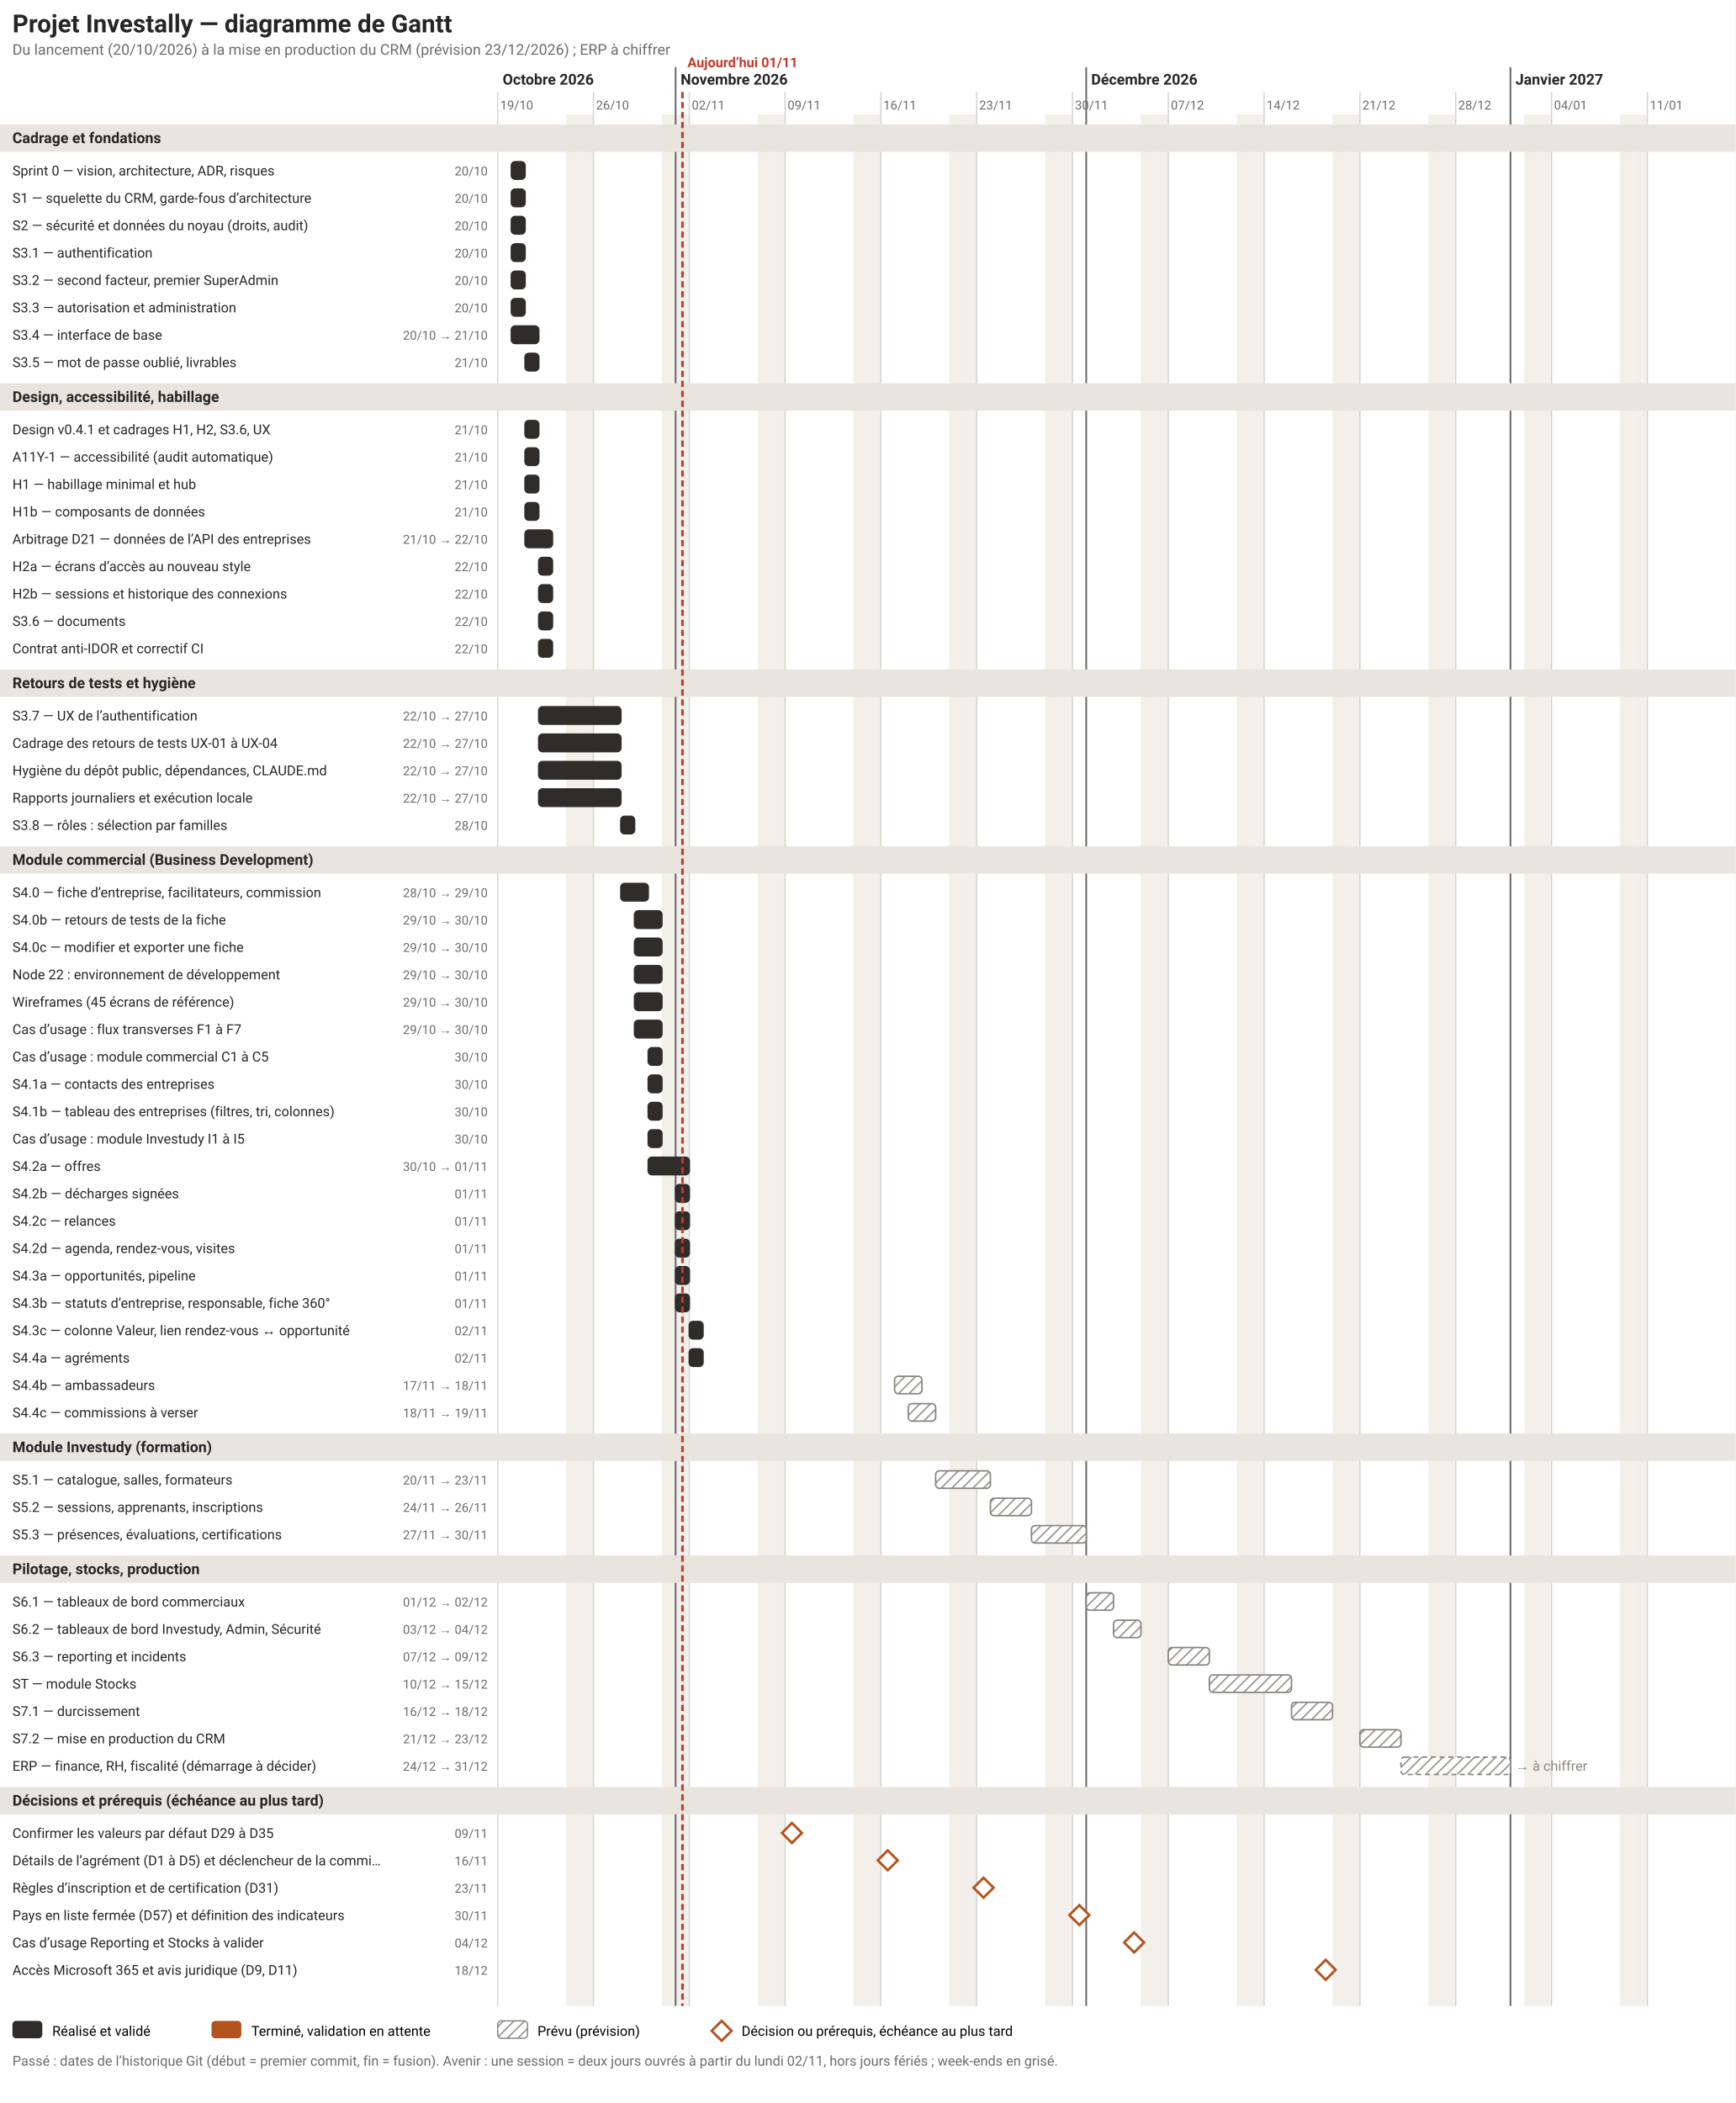
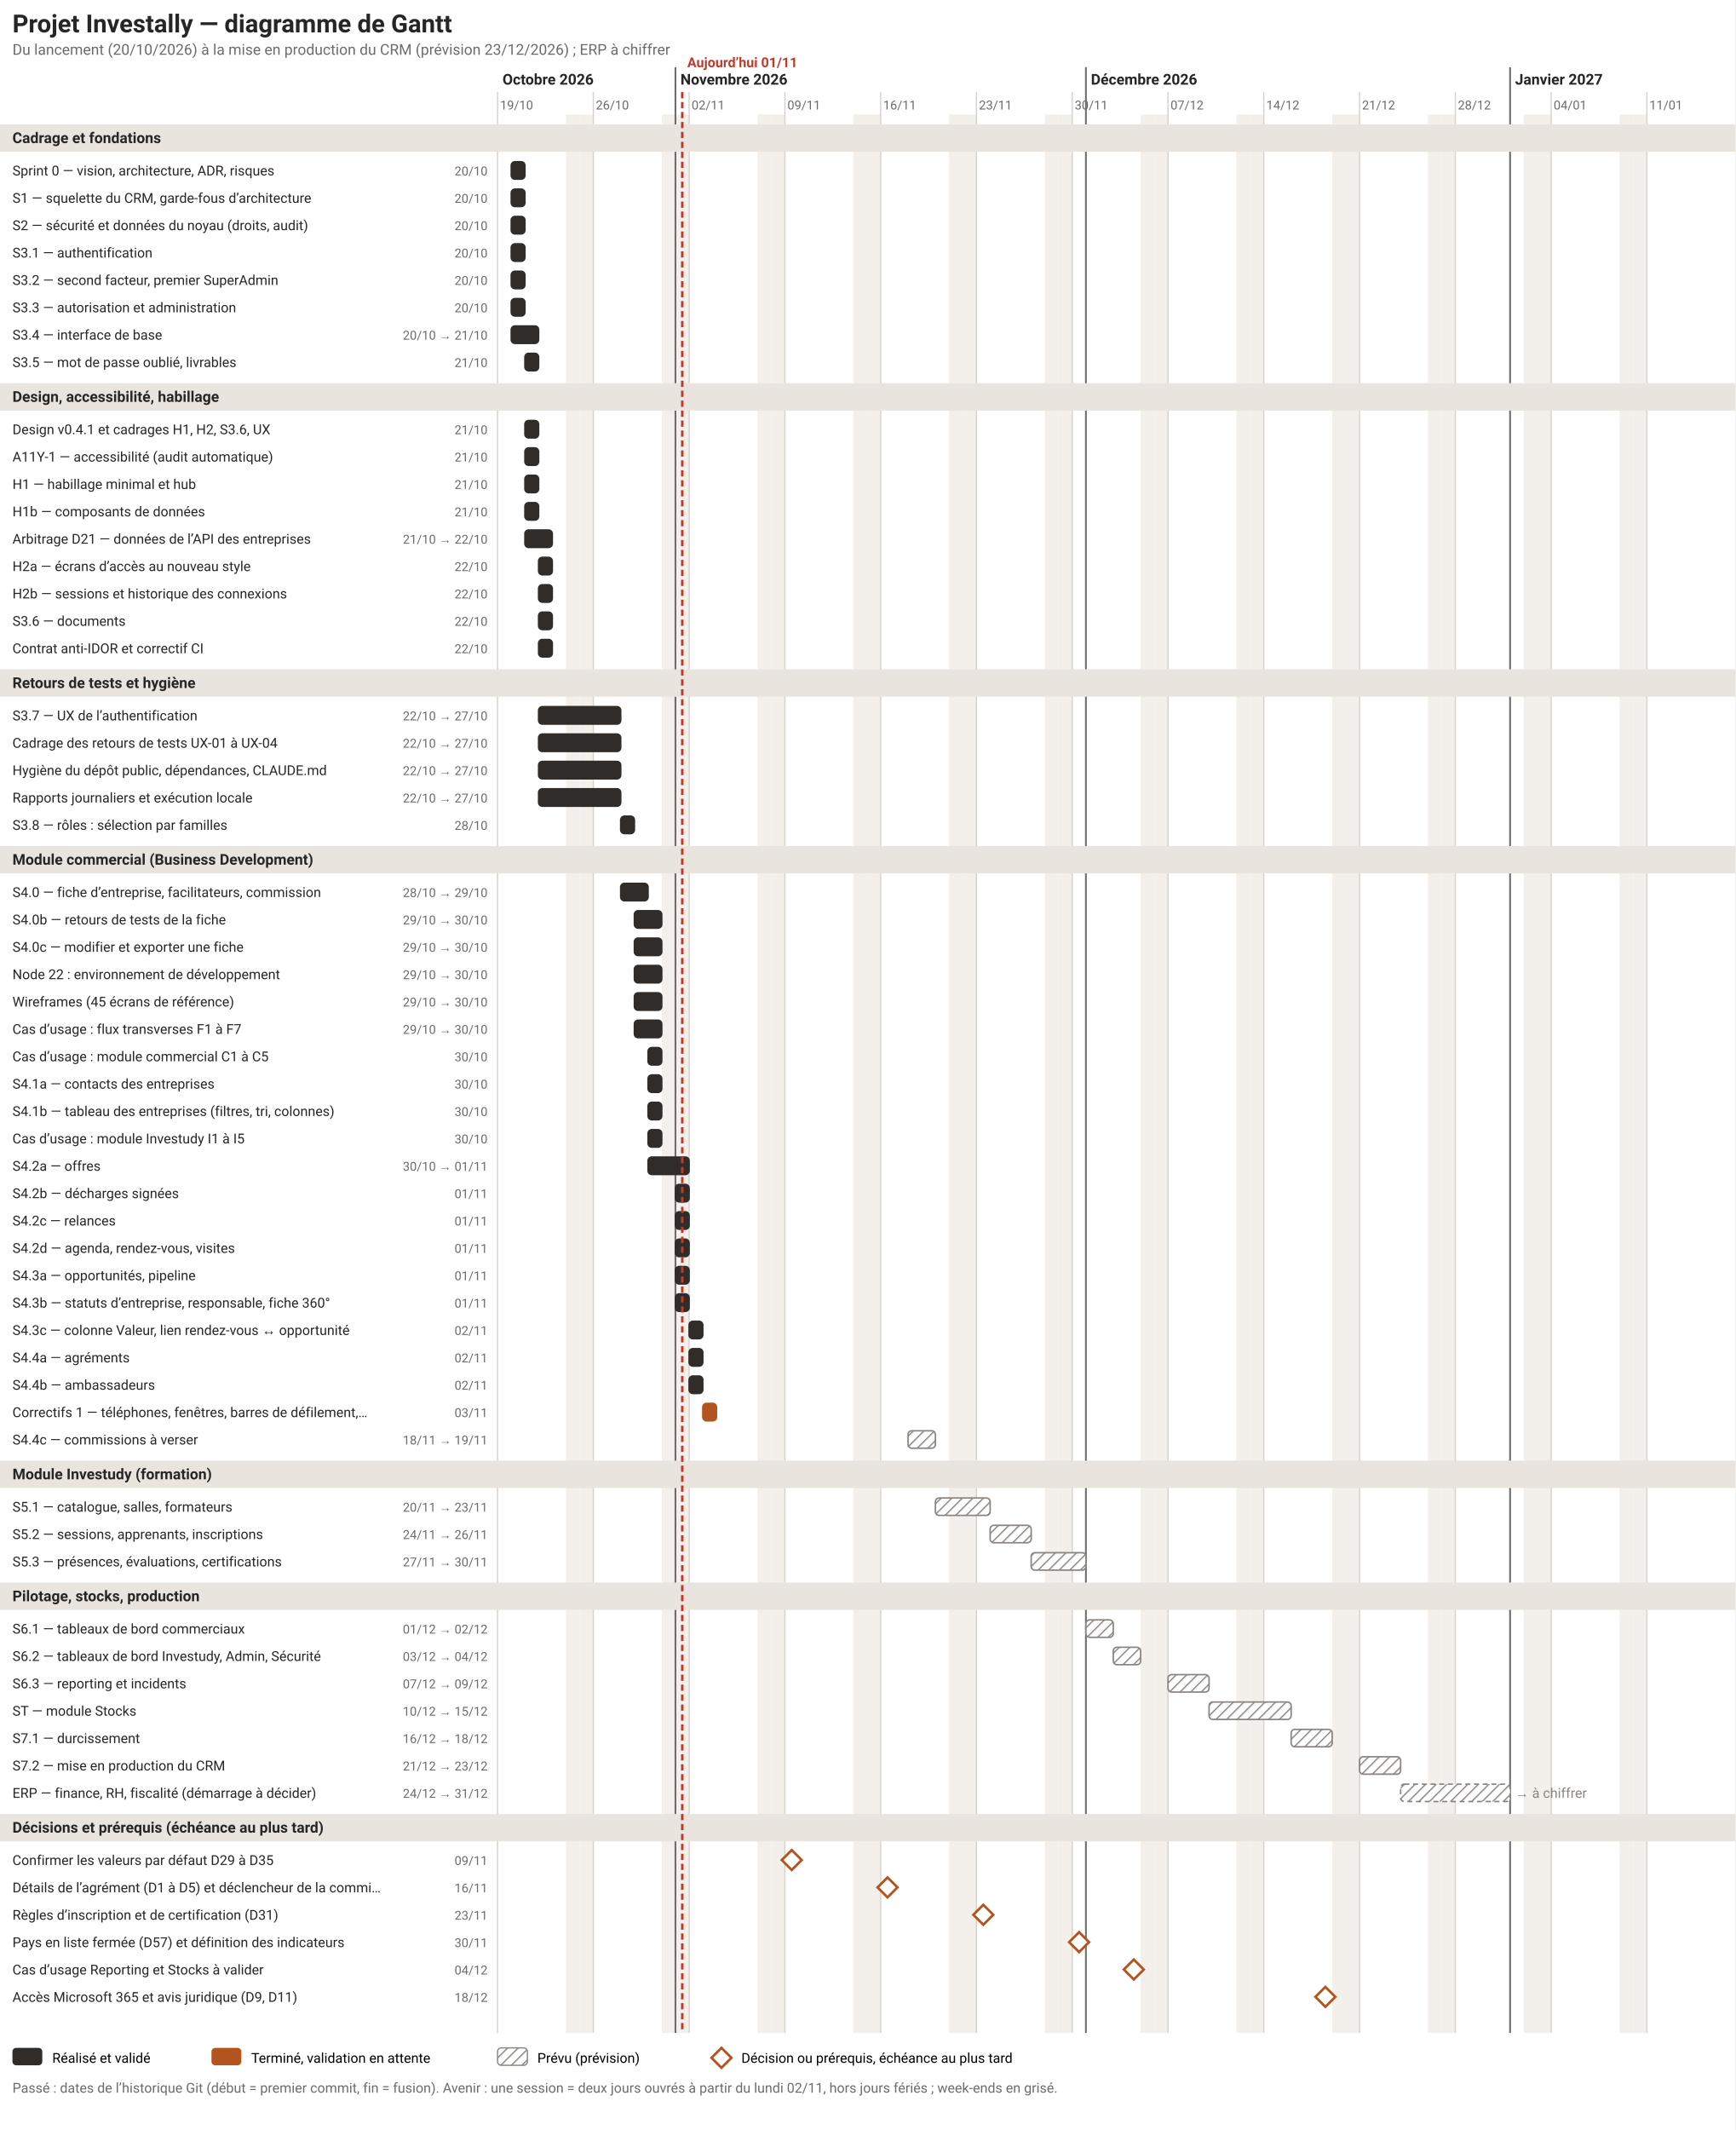
- <svg xmlns="http://www.w3.org/2000/svg" viewBox="0 0 1395 1690" width="1395" height="1690" font-family="system-ui, 'Segoe UI', Roboto, Arial, sans-serif" role="img" aria-label="Diagramme de Gantt du projet Investally, du 20 octobre 2026 à janvier 2027">
+ <svg xmlns="http://www.w3.org/2000/svg" viewBox="0 0 1395 1712" width="1395" height="1712" font-family="system-ui, 'Segoe UI', Roboto, Arial, sans-serif" role="img" aria-label="Diagramme de Gantt du projet Investally, du 20 octobre 2026 à janvier 2027">
  <defs>
    <pattern id="hatch" width="6" height="6" patternUnits="userSpaceOnUse" patternTransform="rotate(45)">
      <rect width="6" height="6" fill="#fff" />
      <line x1="0" y1="0" x2="0" y2="6" stroke="#8a8480" stroke-width="2" />
    </pattern>
  </defs>
-   <rect width="1395" height="1690" fill="#fff" />
+   <rect width="1395" height="1712" fill="#fff" />
  <text x="10" y="26" font-size="20" font-weight="700" fill="#262626">Projet Investally — diagramme de Gantt</text>
  <text x="10" y="44" font-size="12" fill="#6b6b6b">Du lancement (20/10/2026) à la mise en production du CRM (prévision 23/12/2026) ; ERP à chiffrer</text>
-   <line x1="400" y1="74" x2="400" y2="1612" stroke="#d6d2cc" stroke-width="1" />
+   <line x1="400" y1="74" x2="400" y2="1634" stroke="#d6d2cc" stroke-width="1" />
  <text x="402" y="88" font-size="10" fill="#6b6b6b">19/10</text>
-   <rect x="455" y="92" width="11" height="1520" fill="#f3efea" />
-   <rect x="466" y="92" width="11" height="1520" fill="#f3efea" />
-   <line x1="477" y1="74" x2="477" y2="1612" stroke="#d6d2cc" stroke-width="1" />
+   <rect x="455" y="92" width="11" height="1542" fill="#f3efea" />
+   <rect x="466" y="92" width="11" height="1542" fill="#f3efea" />
+   <line x1="477" y1="74" x2="477" y2="1634" stroke="#d6d2cc" stroke-width="1" />
  <text x="479" y="88" font-size="10" fill="#6b6b6b">26/10</text>
-   <rect x="532" y="92" width="11" height="1520" fill="#f3efea" />
-   <rect x="543" y="92" width="11" height="1520" fill="#f3efea" />
-   <line x1="554" y1="74" x2="554" y2="1612" stroke="#d6d2cc" stroke-width="1" />
+   <rect x="532" y="92" width="11" height="1542" fill="#f3efea" />
+   <rect x="543" y="92" width="11" height="1542" fill="#f3efea" />
+   <line x1="554" y1="74" x2="554" y2="1634" stroke="#d6d2cc" stroke-width="1" />
  <text x="556" y="88" font-size="10" fill="#6b6b6b">02/11</text>
-   <rect x="609" y="92" width="11" height="1520" fill="#f3efea" />
-   <rect x="620" y="92" width="11" height="1520" fill="#f3efea" />
-   <line x1="631" y1="74" x2="631" y2="1612" stroke="#d6d2cc" stroke-width="1" />
+   <rect x="609" y="92" width="11" height="1542" fill="#f3efea" />
+   <rect x="620" y="92" width="11" height="1542" fill="#f3efea" />
+   <line x1="631" y1="74" x2="631" y2="1634" stroke="#d6d2cc" stroke-width="1" />
  <text x="633" y="88" font-size="10" fill="#6b6b6b">09/11</text>
-   <rect x="686" y="92" width="11" height="1520" fill="#f3efea" />
-   <rect x="697" y="92" width="11" height="1520" fill="#f3efea" />
-   <line x1="708" y1="74" x2="708" y2="1612" stroke="#d6d2cc" stroke-width="1" />
+   <rect x="686" y="92" width="11" height="1542" fill="#f3efea" />
+   <rect x="697" y="92" width="11" height="1542" fill="#f3efea" />
+   <line x1="708" y1="74" x2="708" y2="1634" stroke="#d6d2cc" stroke-width="1" />
  <text x="710" y="88" font-size="10" fill="#6b6b6b">16/11</text>
-   <rect x="763" y="92" width="11" height="1520" fill="#f3efea" />
-   <rect x="774" y="92" width="11" height="1520" fill="#f3efea" />
-   <line x1="785" y1="74" x2="785" y2="1612" stroke="#d6d2cc" stroke-width="1" />
+   <rect x="763" y="92" width="11" height="1542" fill="#f3efea" />
+   <rect x="774" y="92" width="11" height="1542" fill="#f3efea" />
+   <line x1="785" y1="74" x2="785" y2="1634" stroke="#d6d2cc" stroke-width="1" />
  <text x="787" y="88" font-size="10" fill="#6b6b6b">23/11</text>
-   <rect x="840" y="92" width="11" height="1520" fill="#f3efea" />
-   <rect x="851" y="92" width="11" height="1520" fill="#f3efea" />
-   <line x1="862" y1="74" x2="862" y2="1612" stroke="#d6d2cc" stroke-width="1" />
+   <rect x="840" y="92" width="11" height="1542" fill="#f3efea" />
+   <rect x="851" y="92" width="11" height="1542" fill="#f3efea" />
+   <line x1="862" y1="74" x2="862" y2="1634" stroke="#d6d2cc" stroke-width="1" />
  <text x="864" y="88" font-size="10" fill="#6b6b6b">30/11</text>
-   <rect x="917" y="92" width="11" height="1520" fill="#f3efea" />
-   <rect x="928" y="92" width="11" height="1520" fill="#f3efea" />
-   <line x1="939" y1="74" x2="939" y2="1612" stroke="#d6d2cc" stroke-width="1" />
+   <rect x="917" y="92" width="11" height="1542" fill="#f3efea" />
+   <rect x="928" y="92" width="11" height="1542" fill="#f3efea" />
+   <line x1="939" y1="74" x2="939" y2="1634" stroke="#d6d2cc" stroke-width="1" />
  <text x="941" y="88" font-size="10" fill="#6b6b6b">07/12</text>
-   <rect x="994" y="92" width="11" height="1520" fill="#f3efea" />
-   <rect x="1005" y="92" width="11" height="1520" fill="#f3efea" />
-   <line x1="1016" y1="74" x2="1016" y2="1612" stroke="#d6d2cc" stroke-width="1" />
+   <rect x="994" y="92" width="11" height="1542" fill="#f3efea" />
+   <rect x="1005" y="92" width="11" height="1542" fill="#f3efea" />
+   <line x1="1016" y1="74" x2="1016" y2="1634" stroke="#d6d2cc" stroke-width="1" />
  <text x="1018" y="88" font-size="10" fill="#6b6b6b">14/12</text>
-   <rect x="1071" y="92" width="11" height="1520" fill="#f3efea" />
-   <rect x="1082" y="92" width="11" height="1520" fill="#f3efea" />
-   <line x1="1093" y1="74" x2="1093" y2="1612" stroke="#d6d2cc" stroke-width="1" />
+   <rect x="1071" y="92" width="11" height="1542" fill="#f3efea" />
+   <rect x="1082" y="92" width="11" height="1542" fill="#f3efea" />
+   <line x1="1093" y1="74" x2="1093" y2="1634" stroke="#d6d2cc" stroke-width="1" />
  <text x="1095" y="88" font-size="10" fill="#6b6b6b">21/12</text>
-   <rect x="1148" y="92" width="11" height="1520" fill="#f3efea" />
-   <rect x="1159" y="92" width="11" height="1520" fill="#f3efea" />
-   <line x1="1170" y1="74" x2="1170" y2="1612" stroke="#d6d2cc" stroke-width="1" />
+   <rect x="1148" y="92" width="11" height="1542" fill="#f3efea" />
+   <rect x="1159" y="92" width="11" height="1542" fill="#f3efea" />
+   <line x1="1170" y1="74" x2="1170" y2="1634" stroke="#d6d2cc" stroke-width="1" />
  <text x="1172" y="88" font-size="10" fill="#6b6b6b">28/12</text>
-   <rect x="1225" y="92" width="11" height="1520" fill="#f3efea" />
-   <rect x="1236" y="92" width="11" height="1520" fill="#f3efea" />
-   <line x1="1247" y1="74" x2="1247" y2="1612" stroke="#d6d2cc" stroke-width="1" />
+   <rect x="1225" y="92" width="11" height="1542" fill="#f3efea" />
+   <rect x="1236" y="92" width="11" height="1542" fill="#f3efea" />
+   <line x1="1247" y1="74" x2="1247" y2="1634" stroke="#d6d2cc" stroke-width="1" />
  <text x="1249" y="88" font-size="10" fill="#6b6b6b">04/01</text>
-   <rect x="1302" y="92" width="11" height="1520" fill="#f3efea" />
-   <rect x="1313" y="92" width="11" height="1520" fill="#f3efea" />
-   <line x1="1324" y1="74" x2="1324" y2="1612" stroke="#d6d2cc" stroke-width="1" />
+   <rect x="1302" y="92" width="11" height="1542" fill="#f3efea" />
+   <rect x="1313" y="92" width="11" height="1542" fill="#f3efea" />
+   <line x1="1324" y1="74" x2="1324" y2="1634" stroke="#d6d2cc" stroke-width="1" />
  <text x="1326" y="88" font-size="10" fill="#6b6b6b">11/01</text>
-   <line x1="543" y1="54" x2="543" y2="1612" stroke="#6b6b6b" stroke-width="1.4" />
-   <line x1="873" y1="54" x2="873" y2="1612" stroke="#6b6b6b" stroke-width="1.4" />
-   <line x1="1214" y1="54" x2="1214" y2="1612" stroke="#6b6b6b" stroke-width="1.4" />
+   <line x1="543" y1="54" x2="543" y2="1634" stroke="#6b6b6b" stroke-width="1.4" />
+   <line x1="873" y1="54" x2="873" y2="1634" stroke="#6b6b6b" stroke-width="1.4" />
+   <line x1="1214" y1="54" x2="1214" y2="1634" stroke="#6b6b6b" stroke-width="1.4" />
  <text x="404" y="68" font-size="12" font-weight="700" fill="#262626">Octobre 2026</text>
  <text x="547" y="68" font-size="12" font-weight="700" fill="#262626">Novembre 2026</text>
  <text x="877" y="68" font-size="12" font-weight="700" fill="#262626">Décembre 2026</text>
  <text x="1218" y="68" font-size="12" font-weight="700" fill="#262626">Janvier 2027</text>
  <rect x="0" y="100" width="1395" height="22" fill="#e9e4de" />
  <text x="10" y="115" font-size="12" font-weight="700" fill="#262626">Cadrage et fondations</text>
  <text x="10" y="141" font-size="11" fill="#262626">Sprint 0 — vision, architecture, ADR, risques</text>
  <text x="392" y="141" font-size="10" fill="#6b6b6b" text-anchor="end">20/10</text>
  <rect x="411" y="130" width="11" height="14" rx="3" fill="#2f2c2a" stroke="#2f2c2a" stroke-width="1.2" />
  <text x="10" y="163" font-size="11" fill="#262626">S1 — squelette du CRM, garde-fous d’architecture</text>
  <text x="392" y="163" font-size="10" fill="#6b6b6b" text-anchor="end">20/10</text>
  <rect x="411" y="152" width="11" height="14" rx="3" fill="#2f2c2a" stroke="#2f2c2a" stroke-width="1.2" />
  <text x="10" y="185" font-size="11" fill="#262626">S2 — sécurité et données du noyau (droits, audit)</text>
  <text x="392" y="185" font-size="10" fill="#6b6b6b" text-anchor="end">20/10</text>
  <rect x="411" y="174" width="11" height="14" rx="3" fill="#2f2c2a" stroke="#2f2c2a" stroke-width="1.2" />
  <text x="10" y="207" font-size="11" fill="#262626">S3.1 — authentification</text>
  <text x="392" y="207" font-size="10" fill="#6b6b6b" text-anchor="end">20/10</text>
  <rect x="411" y="196" width="11" height="14" rx="3" fill="#2f2c2a" stroke="#2f2c2a" stroke-width="1.2" />
  <text x="10" y="229" font-size="11" fill="#262626">S3.2 — second facteur, premier SuperAdmin</text>
  <text x="392" y="229" font-size="10" fill="#6b6b6b" text-anchor="end">20/10</text>
  <rect x="411" y="218" width="11" height="14" rx="3" fill="#2f2c2a" stroke="#2f2c2a" stroke-width="1.2" />
  <text x="10" y="251" font-size="11" fill="#262626">S3.3 — autorisation et administration</text>
  <text x="392" y="251" font-size="10" fill="#6b6b6b" text-anchor="end">20/10</text>
  <rect x="411" y="240" width="11" height="14" rx="3" fill="#2f2c2a" stroke="#2f2c2a" stroke-width="1.2" />
  <text x="10" y="273" font-size="11" fill="#262626">S3.4 — interface de base</text>
  <text x="392" y="273" font-size="10" fill="#6b6b6b" text-anchor="end">20/10 → 21/10</text>
  <rect x="411" y="262" width="22" height="14" rx="3" fill="#2f2c2a" stroke="#2f2c2a" stroke-width="1.2" />
  <text x="10" y="295" font-size="11" fill="#262626">S3.5 — mot de passe oublié, livrables</text>
  <text x="392" y="295" font-size="10" fill="#6b6b6b" text-anchor="end">21/10</text>
  <rect x="422" y="284" width="11" height="14" rx="3" fill="#2f2c2a" stroke="#2f2c2a" stroke-width="1.2" />
  <rect x="0" y="308" width="1395" height="22" fill="#e9e4de" />
  <text x="10" y="323" font-size="12" font-weight="700" fill="#262626">Design, accessibilité, habillage</text>
  <text x="10" y="349" font-size="11" fill="#262626">Design v0.4.1 et cadrages H1, H2, S3.6, UX</text>
  <text x="392" y="349" font-size="10" fill="#6b6b6b" text-anchor="end">21/10</text>
  <rect x="422" y="338" width="11" height="14" rx="3" fill="#2f2c2a" stroke="#2f2c2a" stroke-width="1.2" />
  <text x="10" y="371" font-size="11" fill="#262626">A11Y-1 — accessibilité (audit automatique)</text>
  <text x="392" y="371" font-size="10" fill="#6b6b6b" text-anchor="end">21/10</text>
  <rect x="422" y="360" width="11" height="14" rx="3" fill="#2f2c2a" stroke="#2f2c2a" stroke-width="1.2" />
  <text x="10" y="393" font-size="11" fill="#262626">H1 — habillage minimal et hub</text>
  <text x="392" y="393" font-size="10" fill="#6b6b6b" text-anchor="end">21/10</text>
  <rect x="422" y="382" width="11" height="14" rx="3" fill="#2f2c2a" stroke="#2f2c2a" stroke-width="1.2" />
  <text x="10" y="415" font-size="11" fill="#262626">H1b — composants de données</text>
  <text x="392" y="415" font-size="10" fill="#6b6b6b" text-anchor="end">21/10</text>
  <rect x="422" y="404" width="11" height="14" rx="3" fill="#2f2c2a" stroke="#2f2c2a" stroke-width="1.2" />
  <text x="10" y="437" font-size="11" fill="#262626">Arbitrage D21 — données de l’API des entreprises</text>
  <text x="392" y="437" font-size="10" fill="#6b6b6b" text-anchor="end">21/10 → 22/10</text>
  <rect x="422" y="426" width="22" height="14" rx="3" fill="#2f2c2a" stroke="#2f2c2a" stroke-width="1.2" />
  <text x="10" y="459" font-size="11" fill="#262626">H2a — écrans d’accès au nouveau style</text>
  <text x="392" y="459" font-size="10" fill="#6b6b6b" text-anchor="end">22/10</text>
  <rect x="433" y="448" width="11" height="14" rx="3" fill="#2f2c2a" stroke="#2f2c2a" stroke-width="1.2" />
  <text x="10" y="481" font-size="11" fill="#262626">H2b — sessions et historique des connexions</text>
  <text x="392" y="481" font-size="10" fill="#6b6b6b" text-anchor="end">22/10</text>
  <rect x="433" y="470" width="11" height="14" rx="3" fill="#2f2c2a" stroke="#2f2c2a" stroke-width="1.2" />
  <text x="10" y="503" font-size="11" fill="#262626">S3.6 — documents</text>
  <text x="392" y="503" font-size="10" fill="#6b6b6b" text-anchor="end">22/10</text>
  <rect x="433" y="492" width="11" height="14" rx="3" fill="#2f2c2a" stroke="#2f2c2a" stroke-width="1.2" />
  <text x="10" y="525" font-size="11" fill="#262626">Contrat anti-IDOR et correctif CI</text>
  <text x="392" y="525" font-size="10" fill="#6b6b6b" text-anchor="end">22/10</text>
  <rect x="433" y="514" width="11" height="14" rx="3" fill="#2f2c2a" stroke="#2f2c2a" stroke-width="1.2" />
  <rect x="0" y="538" width="1395" height="22" fill="#e9e4de" />
  <text x="10" y="553" font-size="12" font-weight="700" fill="#262626">Retours de tests et hygiène</text>
  <text x="10" y="579" font-size="11" fill="#262626">S3.7 — UX de l’authentification</text>
  <text x="392" y="579" font-size="10" fill="#6b6b6b" text-anchor="end">22/10 → 27/10</text>
  <rect x="433" y="568" width="66" height="14" rx="3" fill="#2f2c2a" stroke="#2f2c2a" stroke-width="1.2" />
  <text x="10" y="601" font-size="11" fill="#262626">Cadrage des retours de tests UX-01 à UX-04</text>
  <text x="392" y="601" font-size="10" fill="#6b6b6b" text-anchor="end">22/10 → 27/10</text>
  <rect x="433" y="590" width="66" height="14" rx="3" fill="#2f2c2a" stroke="#2f2c2a" stroke-width="1.2" />
  <text x="10" y="623" font-size="11" fill="#262626">Hygiène du dépôt public, dépendances, CLAUDE.md</text>
  <text x="392" y="623" font-size="10" fill="#6b6b6b" text-anchor="end">22/10 → 27/10</text>
  <rect x="433" y="612" width="66" height="14" rx="3" fill="#2f2c2a" stroke="#2f2c2a" stroke-width="1.2" />
  <text x="10" y="645" font-size="11" fill="#262626">Rapports journaliers et exécution locale</text>
  <text x="392" y="645" font-size="10" fill="#6b6b6b" text-anchor="end">22/10 → 27/10</text>
  <rect x="433" y="634" width="66" height="14" rx="3" fill="#2f2c2a" stroke="#2f2c2a" stroke-width="1.2" />
  <text x="10" y="667" font-size="11" fill="#262626">S3.8 — rôles : sélection par familles</text>
  <text x="392" y="667" font-size="10" fill="#6b6b6b" text-anchor="end">28/10</text>
  <rect x="499" y="656" width="11" height="14" rx="3" fill="#2f2c2a" stroke="#2f2c2a" stroke-width="1.2" />
  <rect x="0" y="680" width="1395" height="22" fill="#e9e4de" />
  <text x="10" y="695" font-size="12" font-weight="700" fill="#262626">Module commercial (Business Development)</text>
  <text x="10" y="721" font-size="11" fill="#262626">S4.0 — fiche d’entreprise, facilitateurs, commission</text>
  <text x="392" y="721" font-size="10" fill="#6b6b6b" text-anchor="end">28/10 → 29/10</text>
  <rect x="499" y="710" width="22" height="14" rx="3" fill="#2f2c2a" stroke="#2f2c2a" stroke-width="1.2" />
  <text x="10" y="743" font-size="11" fill="#262626">S4.0b — retours de tests de la fiche</text>
  <text x="392" y="743" font-size="10" fill="#6b6b6b" text-anchor="end">29/10 → 30/10</text>
  <rect x="510" y="732" width="22" height="14" rx="3" fill="#2f2c2a" stroke="#2f2c2a" stroke-width="1.2" />
  <text x="10" y="765" font-size="11" fill="#262626">S4.0c — modifier et exporter une fiche</text>
  <text x="392" y="765" font-size="10" fill="#6b6b6b" text-anchor="end">29/10 → 30/10</text>
  <rect x="510" y="754" width="22" height="14" rx="3" fill="#2f2c2a" stroke="#2f2c2a" stroke-width="1.2" />
  <text x="10" y="787" font-size="11" fill="#262626">Node 22 : environnement de développement</text>
  <text x="392" y="787" font-size="10" fill="#6b6b6b" text-anchor="end">29/10 → 30/10</text>
  <rect x="510" y="776" width="22" height="14" rx="3" fill="#2f2c2a" stroke="#2f2c2a" stroke-width="1.2" />
  <text x="10" y="809" font-size="11" fill="#262626">Wireframes (45 écrans de référence)</text>
  <text x="392" y="809" font-size="10" fill="#6b6b6b" text-anchor="end">29/10 → 30/10</text>
  <rect x="510" y="798" width="22" height="14" rx="3" fill="#2f2c2a" stroke="#2f2c2a" stroke-width="1.2" />
  <text x="10" y="831" font-size="11" fill="#262626">Cas d’usage : flux transverses F1 à F7</text>
  <text x="392" y="831" font-size="10" fill="#6b6b6b" text-anchor="end">29/10 → 30/10</text>
  <rect x="510" y="820" width="22" height="14" rx="3" fill="#2f2c2a" stroke="#2f2c2a" stroke-width="1.2" />
  <text x="10" y="853" font-size="11" fill="#262626">Cas d’usage : module commercial C1 à C5</text>
  <text x="392" y="853" font-size="10" fill="#6b6b6b" text-anchor="end">30/10</text>
  <rect x="521" y="842" width="11" height="14" rx="3" fill="#2f2c2a" stroke="#2f2c2a" stroke-width="1.2" />
  <text x="10" y="875" font-size="11" fill="#262626">S4.1a — contacts des entreprises</text>
  <text x="392" y="875" font-size="10" fill="#6b6b6b" text-anchor="end">30/10</text>
  <rect x="521" y="864" width="11" height="14" rx="3" fill="#2f2c2a" stroke="#2f2c2a" stroke-width="1.2" />
  <text x="10" y="897" font-size="11" fill="#262626">S4.1b — tableau des entreprises (filtres, tri, colonnes)</text>
  <text x="392" y="897" font-size="10" fill="#6b6b6b" text-anchor="end">30/10</text>
  <rect x="521" y="886" width="11" height="14" rx="3" fill="#2f2c2a" stroke="#2f2c2a" stroke-width="1.2" />
  <text x="10" y="919" font-size="11" fill="#262626">Cas d’usage : module Investudy I1 à I5</text>
  <text x="392" y="919" font-size="10" fill="#6b6b6b" text-anchor="end">30/10</text>
  <rect x="521" y="908" width="11" height="14" rx="3" fill="#2f2c2a" stroke="#2f2c2a" stroke-width="1.2" />
  <text x="10" y="941" font-size="11" fill="#262626">S4.2a — offres</text>
  <text x="392" y="941" font-size="10" fill="#6b6b6b" text-anchor="end">30/10 → 01/11</text>
  <rect x="521" y="930" width="33" height="14" rx="3" fill="#2f2c2a" stroke="#2f2c2a" stroke-width="1.2" />
  <text x="10" y="963" font-size="11" fill="#262626">S4.2b — décharges signées</text>
  <text x="392" y="963" font-size="10" fill="#6b6b6b" text-anchor="end">01/11</text>
  <rect x="543" y="952" width="11" height="14" rx="3" fill="#2f2c2a" stroke="#2f2c2a" stroke-width="1.2" />
  <text x="10" y="985" font-size="11" fill="#262626">S4.2c — relances</text>
  <text x="392" y="985" font-size="10" fill="#6b6b6b" text-anchor="end">01/11</text>
  <rect x="543" y="974" width="11" height="14" rx="3" fill="#2f2c2a" stroke="#2f2c2a" stroke-width="1.2" />
  <text x="10" y="1007" font-size="11" fill="#262626">S4.2d — agenda, rendez-vous, visites</text>
  <text x="392" y="1007" font-size="10" fill="#6b6b6b" text-anchor="end">01/11</text>
  <rect x="543" y="996" width="11" height="14" rx="3" fill="#2f2c2a" stroke="#2f2c2a" stroke-width="1.2" />
  <text x="10" y="1029" font-size="11" fill="#262626">S4.3a — opportunités, pipeline</text>
  <text x="392" y="1029" font-size="10" fill="#6b6b6b" text-anchor="end">01/11</text>
  <rect x="543" y="1018" width="11" height="14" rx="3" fill="#2f2c2a" stroke="#2f2c2a" stroke-width="1.2" />
  <text x="10" y="1051" font-size="11" fill="#262626">S4.3b — statuts d’entreprise, responsable, fiche 360°</text>
  <text x="392" y="1051" font-size="10" fill="#6b6b6b" text-anchor="end">01/11</text>
  <rect x="543" y="1040" width="11" height="14" rx="3" fill="#2f2c2a" stroke="#2f2c2a" stroke-width="1.2" />
  <text x="10" y="1073" font-size="11" fill="#262626">S4.3c — colonne Valeur, lien rendez-vous ↔ opportunité</text>
  <text x="392" y="1073" font-size="10" fill="#6b6b6b" text-anchor="end">02/11</text>
  <rect x="554" y="1062" width="11" height="14" rx="3" fill="#2f2c2a" stroke="#2f2c2a" stroke-width="1.2" />
  <text x="10" y="1095" font-size="11" fill="#262626">S4.4a — agréments</text>
  <text x="392" y="1095" font-size="10" fill="#6b6b6b" text-anchor="end">02/11</text>
  <rect x="554" y="1084" width="11" height="14" rx="3" fill="#2f2c2a" stroke="#2f2c2a" stroke-width="1.2" />
  <text x="10" y="1117" font-size="11" fill="#262626">S4.4b — ambassadeurs</text>
-   <text x="392" y="1117" font-size="10" fill="#6b6b6b" text-anchor="end">17/11 → 18/11</text>
-   <rect x="719" y="1106" width="22" height="14" rx="3" fill="url(#hatch)" stroke="#8a8480" stroke-width="1.2" />
-   <text x="10" y="1139" font-size="11" fill="#262626">S4.4c — commissions à verser</text>
-   <text x="392" y="1139" font-size="10" fill="#6b6b6b" text-anchor="end">18/11 → 19/11</text>
-   <rect x="730" y="1128" width="22" height="14" rx="3" fill="url(#hatch)" stroke="#8a8480" stroke-width="1.2" />
-   <rect x="0" y="1152" width="1395" height="22" fill="#e9e4de" />
-   <text x="10" y="1167" font-size="12" font-weight="700" fill="#262626">Module Investudy (formation)</text>
-   <text x="10" y="1193" font-size="11" fill="#262626">S5.1 — catalogue, salles, formateurs</text>
-   <text x="392" y="1193" font-size="10" fill="#6b6b6b" text-anchor="end">20/11 → 23/11</text>
-   <rect x="752" y="1182" width="44" height="14" rx="3" fill="url(#hatch)" stroke="#8a8480" stroke-width="1.2" />
-   <text x="10" y="1215" font-size="11" fill="#262626">S5.2 — sessions, apprenants, inscriptions</text>
-   <text x="392" y="1215" font-size="10" fill="#6b6b6b" text-anchor="end">24/11 → 26/11</text>
-   <rect x="796" y="1204" width="33" height="14" rx="3" fill="url(#hatch)" stroke="#8a8480" stroke-width="1.2" />
-   <text x="10" y="1237" font-size="11" fill="#262626">S5.3 — présences, évaluations, certifications</text>
-   <text x="392" y="1237" font-size="10" fill="#6b6b6b" text-anchor="end">27/11 → 30/11</text>
-   <rect x="829" y="1226" width="44" height="14" rx="3" fill="url(#hatch)" stroke="#8a8480" stroke-width="1.2" />
-   <rect x="0" y="1250" width="1395" height="22" fill="#e9e4de" />
-   <text x="10" y="1265" font-size="12" font-weight="700" fill="#262626">Pilotage, stocks, production</text>
-   <text x="10" y="1291" font-size="11" fill="#262626">S6.1 — tableaux de bord commerciaux</text>
-   <text x="392" y="1291" font-size="10" fill="#6b6b6b" text-anchor="end">01/12 → 02/12</text>
-   <rect x="873" y="1280" width="22" height="14" rx="3" fill="url(#hatch)" stroke="#8a8480" stroke-width="1.2" />
-   <text x="10" y="1313" font-size="11" fill="#262626">S6.2 — tableaux de bord Investudy, Admin, Sécurité</text>
-   <text x="392" y="1313" font-size="10" fill="#6b6b6b" text-anchor="end">03/12 → 04/12</text>
-   <rect x="895" y="1302" width="22" height="14" rx="3" fill="url(#hatch)" stroke="#8a8480" stroke-width="1.2" />
-   <text x="10" y="1335" font-size="11" fill="#262626">S6.3 — reporting et incidents</text>
-   <text x="392" y="1335" font-size="10" fill="#6b6b6b" text-anchor="end">07/12 → 09/12</text>
-   <rect x="939" y="1324" width="33" height="14" rx="3" fill="url(#hatch)" stroke="#8a8480" stroke-width="1.2" />
-   <text x="10" y="1357" font-size="11" fill="#262626">ST — module Stocks</text>
-   <text x="392" y="1357" font-size="10" fill="#6b6b6b" text-anchor="end">10/12 → 15/12</text>
-   <rect x="972" y="1346" width="66" height="14" rx="3" fill="url(#hatch)" stroke="#8a8480" stroke-width="1.2" />
-   <text x="10" y="1379" font-size="11" fill="#262626">S7.1 — durcissement</text>
-   <text x="392" y="1379" font-size="10" fill="#6b6b6b" text-anchor="end">16/12 → 18/12</text>
-   <rect x="1038" y="1368" width="33" height="14" rx="3" fill="url(#hatch)" stroke="#8a8480" stroke-width="1.2" />
-   <text x="10" y="1401" font-size="11" fill="#262626">S7.2 — mise en production du CRM</text>
-   <text x="392" y="1401" font-size="10" fill="#6b6b6b" text-anchor="end">21/12 → 23/12</text>
-   <rect x="1093" y="1390" width="33" height="14" rx="3" fill="url(#hatch)" stroke="#8a8480" stroke-width="1.2" />
-   <text x="10" y="1423" font-size="11" fill="#262626">ERP — finance, RH, fiscalité (démarrage à décider)</text>
-   <text x="392" y="1423" font-size="10" fill="#6b6b6b" text-anchor="end">24/12 → 31/12</text>
-   <rect x="1126" y="1412" width="88" height="14" rx="3" fill="url(#hatch)" stroke="#8a8480" stroke-width="1.2" stroke-dasharray="4 3" />
-   <text x="1218" y="1423" font-size="11" fill="#8a8480">→ à chiffrer</text>
-   <rect x="0" y="1436" width="1395" height="22" fill="#e9e4de" />
-   <text x="10" y="1451" font-size="12" font-weight="700" fill="#262626">Décisions et prérequis (échéance au plus tard)</text>
-   <text x="10" y="1477" font-size="11" fill="#262626">Confirmer les valeurs par défaut D29 à D35</text>
-   <text x="392" y="1477" font-size="10" fill="#6b6b6b" text-anchor="end">09/11</text>
-   <polygon points="636.5,1465 644.5,1473 636.5,1481 628.5,1473" fill="#fff" stroke="#b3541e" stroke-width="2" />
-   <text x="10" y="1499" font-size="11" fill="#262626">Détails de l’agrément (D1 à D5) et déclencheur de la commi…</text>
-   <text x="392" y="1499" font-size="10" fill="#6b6b6b" text-anchor="end">16/11</text>
-   <polygon points="713.5,1487 721.5,1495 713.5,1503 705.5,1495" fill="#fff" stroke="#b3541e" stroke-width="2" />
-   <text x="10" y="1521" font-size="11" fill="#262626">Règles d’inscription et de certification (D31)</text>
-   <text x="392" y="1521" font-size="10" fill="#6b6b6b" text-anchor="end">23/11</text>
-   <polygon points="790.5,1509 798.5,1517 790.5,1525 782.5,1517" fill="#fff" stroke="#b3541e" stroke-width="2" />
-   <text x="10" y="1543" font-size="11" fill="#262626">Pays en liste fermée (D57) et définition des indicateurs</text>
-   <text x="392" y="1543" font-size="10" fill="#6b6b6b" text-anchor="end">30/11</text>
-   <polygon points="867.5,1531 875.5,1539 867.5,1547 859.5,1539" fill="#fff" stroke="#b3541e" stroke-width="2" />
-   <text x="10" y="1565" font-size="11" fill="#262626">Cas d’usage Reporting et Stocks à valider</text>
-   <text x="392" y="1565" font-size="10" fill="#6b6b6b" text-anchor="end">04/12</text>
-   <polygon points="911.5,1553 919.5,1561 911.5,1569 903.5,1561" fill="#fff" stroke="#b3541e" stroke-width="2" />
-   <text x="10" y="1587" font-size="11" fill="#262626">Accès Microsoft 365 et avis juridique (D9, D11)</text>
-   <text x="392" y="1587" font-size="10" fill="#6b6b6b" text-anchor="end">18/12</text>
-   <polygon points="1065.5,1575 1073.5,1583 1065.5,1591 1057.5,1583" fill="#fff" stroke="#b3541e" stroke-width="2" />
-   <line x1="548.5" y1="74" x2="548.5" y2="1612" stroke="#c0392b" stroke-width="2" stroke-dasharray="5 3" />
+   <text x="392" y="1117" font-size="10" fill="#6b6b6b" text-anchor="end">02/11</text>
+   <rect x="554" y="1106" width="11" height="14" rx="3" fill="#2f2c2a" stroke="#2f2c2a" stroke-width="1.2" />
+   <text x="10" y="1139" font-size="11" fill="#262626">Correctifs 1 — téléphones, fenêtres, barres de défilement,…</text>
+   <text x="392" y="1139" font-size="10" fill="#6b6b6b" text-anchor="end">03/11</text>
+   <rect x="565" y="1128" width="11" height="14" rx="3" fill="#b3541e" stroke="#b3541e" stroke-width="1.2" />
+   <text x="10" y="1161" font-size="11" fill="#262626">S4.4c — commissions à verser</text>
+   <text x="392" y="1161" font-size="10" fill="#6b6b6b" text-anchor="end">18/11 → 19/11</text>
+   <rect x="730" y="1150" width="22" height="14" rx="3" fill="url(#hatch)" stroke="#8a8480" stroke-width="1.2" />
+   <rect x="0" y="1174" width="1395" height="22" fill="#e9e4de" />
+   <text x="10" y="1189" font-size="12" font-weight="700" fill="#262626">Module Investudy (formation)</text>
+   <text x="10" y="1215" font-size="11" fill="#262626">S5.1 — catalogue, salles, formateurs</text>
+   <text x="392" y="1215" font-size="10" fill="#6b6b6b" text-anchor="end">20/11 → 23/11</text>
+   <rect x="752" y="1204" width="44" height="14" rx="3" fill="url(#hatch)" stroke="#8a8480" stroke-width="1.2" />
+   <text x="10" y="1237" font-size="11" fill="#262626">S5.2 — sessions, apprenants, inscriptions</text>
+   <text x="392" y="1237" font-size="10" fill="#6b6b6b" text-anchor="end">24/11 → 26/11</text>
+   <rect x="796" y="1226" width="33" height="14" rx="3" fill="url(#hatch)" stroke="#8a8480" stroke-width="1.2" />
+   <text x="10" y="1259" font-size="11" fill="#262626">S5.3 — présences, évaluations, certifications</text>
+   <text x="392" y="1259" font-size="10" fill="#6b6b6b" text-anchor="end">27/11 → 30/11</text>
+   <rect x="829" y="1248" width="44" height="14" rx="3" fill="url(#hatch)" stroke="#8a8480" stroke-width="1.2" />
+   <rect x="0" y="1272" width="1395" height="22" fill="#e9e4de" />
+   <text x="10" y="1287" font-size="12" font-weight="700" fill="#262626">Pilotage, stocks, production</text>
+   <text x="10" y="1313" font-size="11" fill="#262626">S6.1 — tableaux de bord commerciaux</text>
+   <text x="392" y="1313" font-size="10" fill="#6b6b6b" text-anchor="end">01/12 → 02/12</text>
+   <rect x="873" y="1302" width="22" height="14" rx="3" fill="url(#hatch)" stroke="#8a8480" stroke-width="1.2" />
+   <text x="10" y="1335" font-size="11" fill="#262626">S6.2 — tableaux de bord Investudy, Admin, Sécurité</text>
+   <text x="392" y="1335" font-size="10" fill="#6b6b6b" text-anchor="end">03/12 → 04/12</text>
+   <rect x="895" y="1324" width="22" height="14" rx="3" fill="url(#hatch)" stroke="#8a8480" stroke-width="1.2" />
+   <text x="10" y="1357" font-size="11" fill="#262626">S6.3 — reporting et incidents</text>
+   <text x="392" y="1357" font-size="10" fill="#6b6b6b" text-anchor="end">07/12 → 09/12</text>
+   <rect x="939" y="1346" width="33" height="14" rx="3" fill="url(#hatch)" stroke="#8a8480" stroke-width="1.2" />
+   <text x="10" y="1379" font-size="11" fill="#262626">ST — module Stocks</text>
+   <text x="392" y="1379" font-size="10" fill="#6b6b6b" text-anchor="end">10/12 → 15/12</text>
+   <rect x="972" y="1368" width="66" height="14" rx="3" fill="url(#hatch)" stroke="#8a8480" stroke-width="1.2" />
+   <text x="10" y="1401" font-size="11" fill="#262626">S7.1 — durcissement</text>
+   <text x="392" y="1401" font-size="10" fill="#6b6b6b" text-anchor="end">16/12 → 18/12</text>
+   <rect x="1038" y="1390" width="33" height="14" rx="3" fill="url(#hatch)" stroke="#8a8480" stroke-width="1.2" />
+   <text x="10" y="1423" font-size="11" fill="#262626">S7.2 — mise en production du CRM</text>
+   <text x="392" y="1423" font-size="10" fill="#6b6b6b" text-anchor="end">21/12 → 23/12</text>
+   <rect x="1093" y="1412" width="33" height="14" rx="3" fill="url(#hatch)" stroke="#8a8480" stroke-width="1.2" />
+   <text x="10" y="1445" font-size="11" fill="#262626">ERP — finance, RH, fiscalité (démarrage à décider)</text>
+   <text x="392" y="1445" font-size="10" fill="#6b6b6b" text-anchor="end">24/12 → 31/12</text>
+   <rect x="1126" y="1434" width="88" height="14" rx="3" fill="url(#hatch)" stroke="#8a8480" stroke-width="1.2" stroke-dasharray="4 3" />
+   <text x="1218" y="1445" font-size="11" fill="#8a8480">→ à chiffrer</text>
+   <rect x="0" y="1458" width="1395" height="22" fill="#e9e4de" />
+   <text x="10" y="1473" font-size="12" font-weight="700" fill="#262626">Décisions et prérequis (échéance au plus tard)</text>
+   <text x="10" y="1499" font-size="11" fill="#262626">Confirmer les valeurs par défaut D29 à D35</text>
+   <text x="392" y="1499" font-size="10" fill="#6b6b6b" text-anchor="end">09/11</text>
+   <polygon points="636.5,1487 644.5,1495 636.5,1503 628.5,1495" fill="#fff" stroke="#b3541e" stroke-width="2" />
+   <text x="10" y="1521" font-size="11" fill="#262626">Détails de l’agrément (D1 à D5) et déclencheur de la commi…</text>
+   <text x="392" y="1521" font-size="10" fill="#6b6b6b" text-anchor="end">16/11</text>
+   <polygon points="713.5,1509 721.5,1517 713.5,1525 705.5,1517" fill="#fff" stroke="#b3541e" stroke-width="2" />
+   <text x="10" y="1543" font-size="11" fill="#262626">Règles d’inscription et de certification (D31)</text>
+   <text x="392" y="1543" font-size="10" fill="#6b6b6b" text-anchor="end">23/11</text>
+   <polygon points="790.5,1531 798.5,1539 790.5,1547 782.5,1539" fill="#fff" stroke="#b3541e" stroke-width="2" />
+   <text x="10" y="1565" font-size="11" fill="#262626">Pays en liste fermée (D57) et définition des indicateurs</text>
+   <text x="392" y="1565" font-size="10" fill="#6b6b6b" text-anchor="end">30/11</text>
+   <polygon points="867.5,1553 875.5,1561 867.5,1569 859.5,1561" fill="#fff" stroke="#b3541e" stroke-width="2" />
+   <text x="10" y="1587" font-size="11" fill="#262626">Cas d’usage Reporting et Stocks à valider</text>
+   <text x="392" y="1587" font-size="10" fill="#6b6b6b" text-anchor="end">04/12</text>
+   <polygon points="911.5,1575 919.5,1583 911.5,1591 903.5,1583" fill="#fff" stroke="#b3541e" stroke-width="2" />
+   <text x="10" y="1609" font-size="11" fill="#262626">Accès Microsoft 365 et avis juridique (D9, D11)</text>
+   <text x="392" y="1609" font-size="10" fill="#6b6b6b" text-anchor="end">18/12</text>
+   <polygon points="1065.5,1597 1073.5,1605 1065.5,1613 1057.5,1605" fill="#fff" stroke="#b3541e" stroke-width="2" />
+   <line x1="548.5" y1="74" x2="548.5" y2="1634" stroke="#c0392b" stroke-width="2" stroke-dasharray="5 3" />
  <text x="552.5" y="54" font-size="11" font-weight="700" fill="#c0392b">Aujourd’hui 01/11</text>
-   <rect x="10" y="1624" width="24" height="14" rx="3" fill="#2f2c2a" />
-   <text x="42" y="1636" font-size="11">Réalisé et validé</text>
-   <rect x="170" y="1624" width="24" height="14" rx="3" fill="#b3541e" />
-   <text x="202" y="1636" font-size="11">Terminé, validation en attente</text>
-   <rect x="400" y="1624" width="24" height="14" rx="3" fill="url(#hatch)" stroke="#8a8480" />
-   <text x="432" y="1636" font-size="11">Prévu (prévision)</text>
-   <polygon points="580,1624 588,1632 580,1640 572,1632" fill="#fff" stroke="#b3541e" stroke-width="2" />
-   <text x="596" y="1636" font-size="11">Décision ou prérequis, échéance au plus tard</text>
-   <text x="10" y="1660" font-size="11" fill="#6b6b6b">Passé : dates de l’historique Git (début = premier commit, fin = fusion). Avenir : une session = deux jours ouvrés à partir du lundi 02/11, hors jours fériés ; week-ends en grisé.</text>
+   <rect x="10" y="1646" width="24" height="14" rx="3" fill="#2f2c2a" />
+   <text x="42" y="1658" font-size="11">Réalisé et validé</text>
+   <rect x="170" y="1646" width="24" height="14" rx="3" fill="#b3541e" />
+   <text x="202" y="1658" font-size="11">Terminé, validation en attente</text>
+   <rect x="400" y="1646" width="24" height="14" rx="3" fill="url(#hatch)" stroke="#8a8480" />
+   <text x="432" y="1658" font-size="11">Prévu (prévision)</text>
+   <polygon points="580,1646 588,1654 580,1662 572,1654" fill="#fff" stroke="#b3541e" stroke-width="2" />
+   <text x="596" y="1658" font-size="11">Décision ou prérequis, échéance au plus tard</text>
+   <text x="10" y="1682" font-size="11" fill="#6b6b6b">Passé : dates de l’historique Git (début = premier commit, fin = fusion). Avenir : une session = deux jours ouvrés à partir du lundi 02/11, hors jours fériés ; week-ends en grisé.</text>
</svg>
